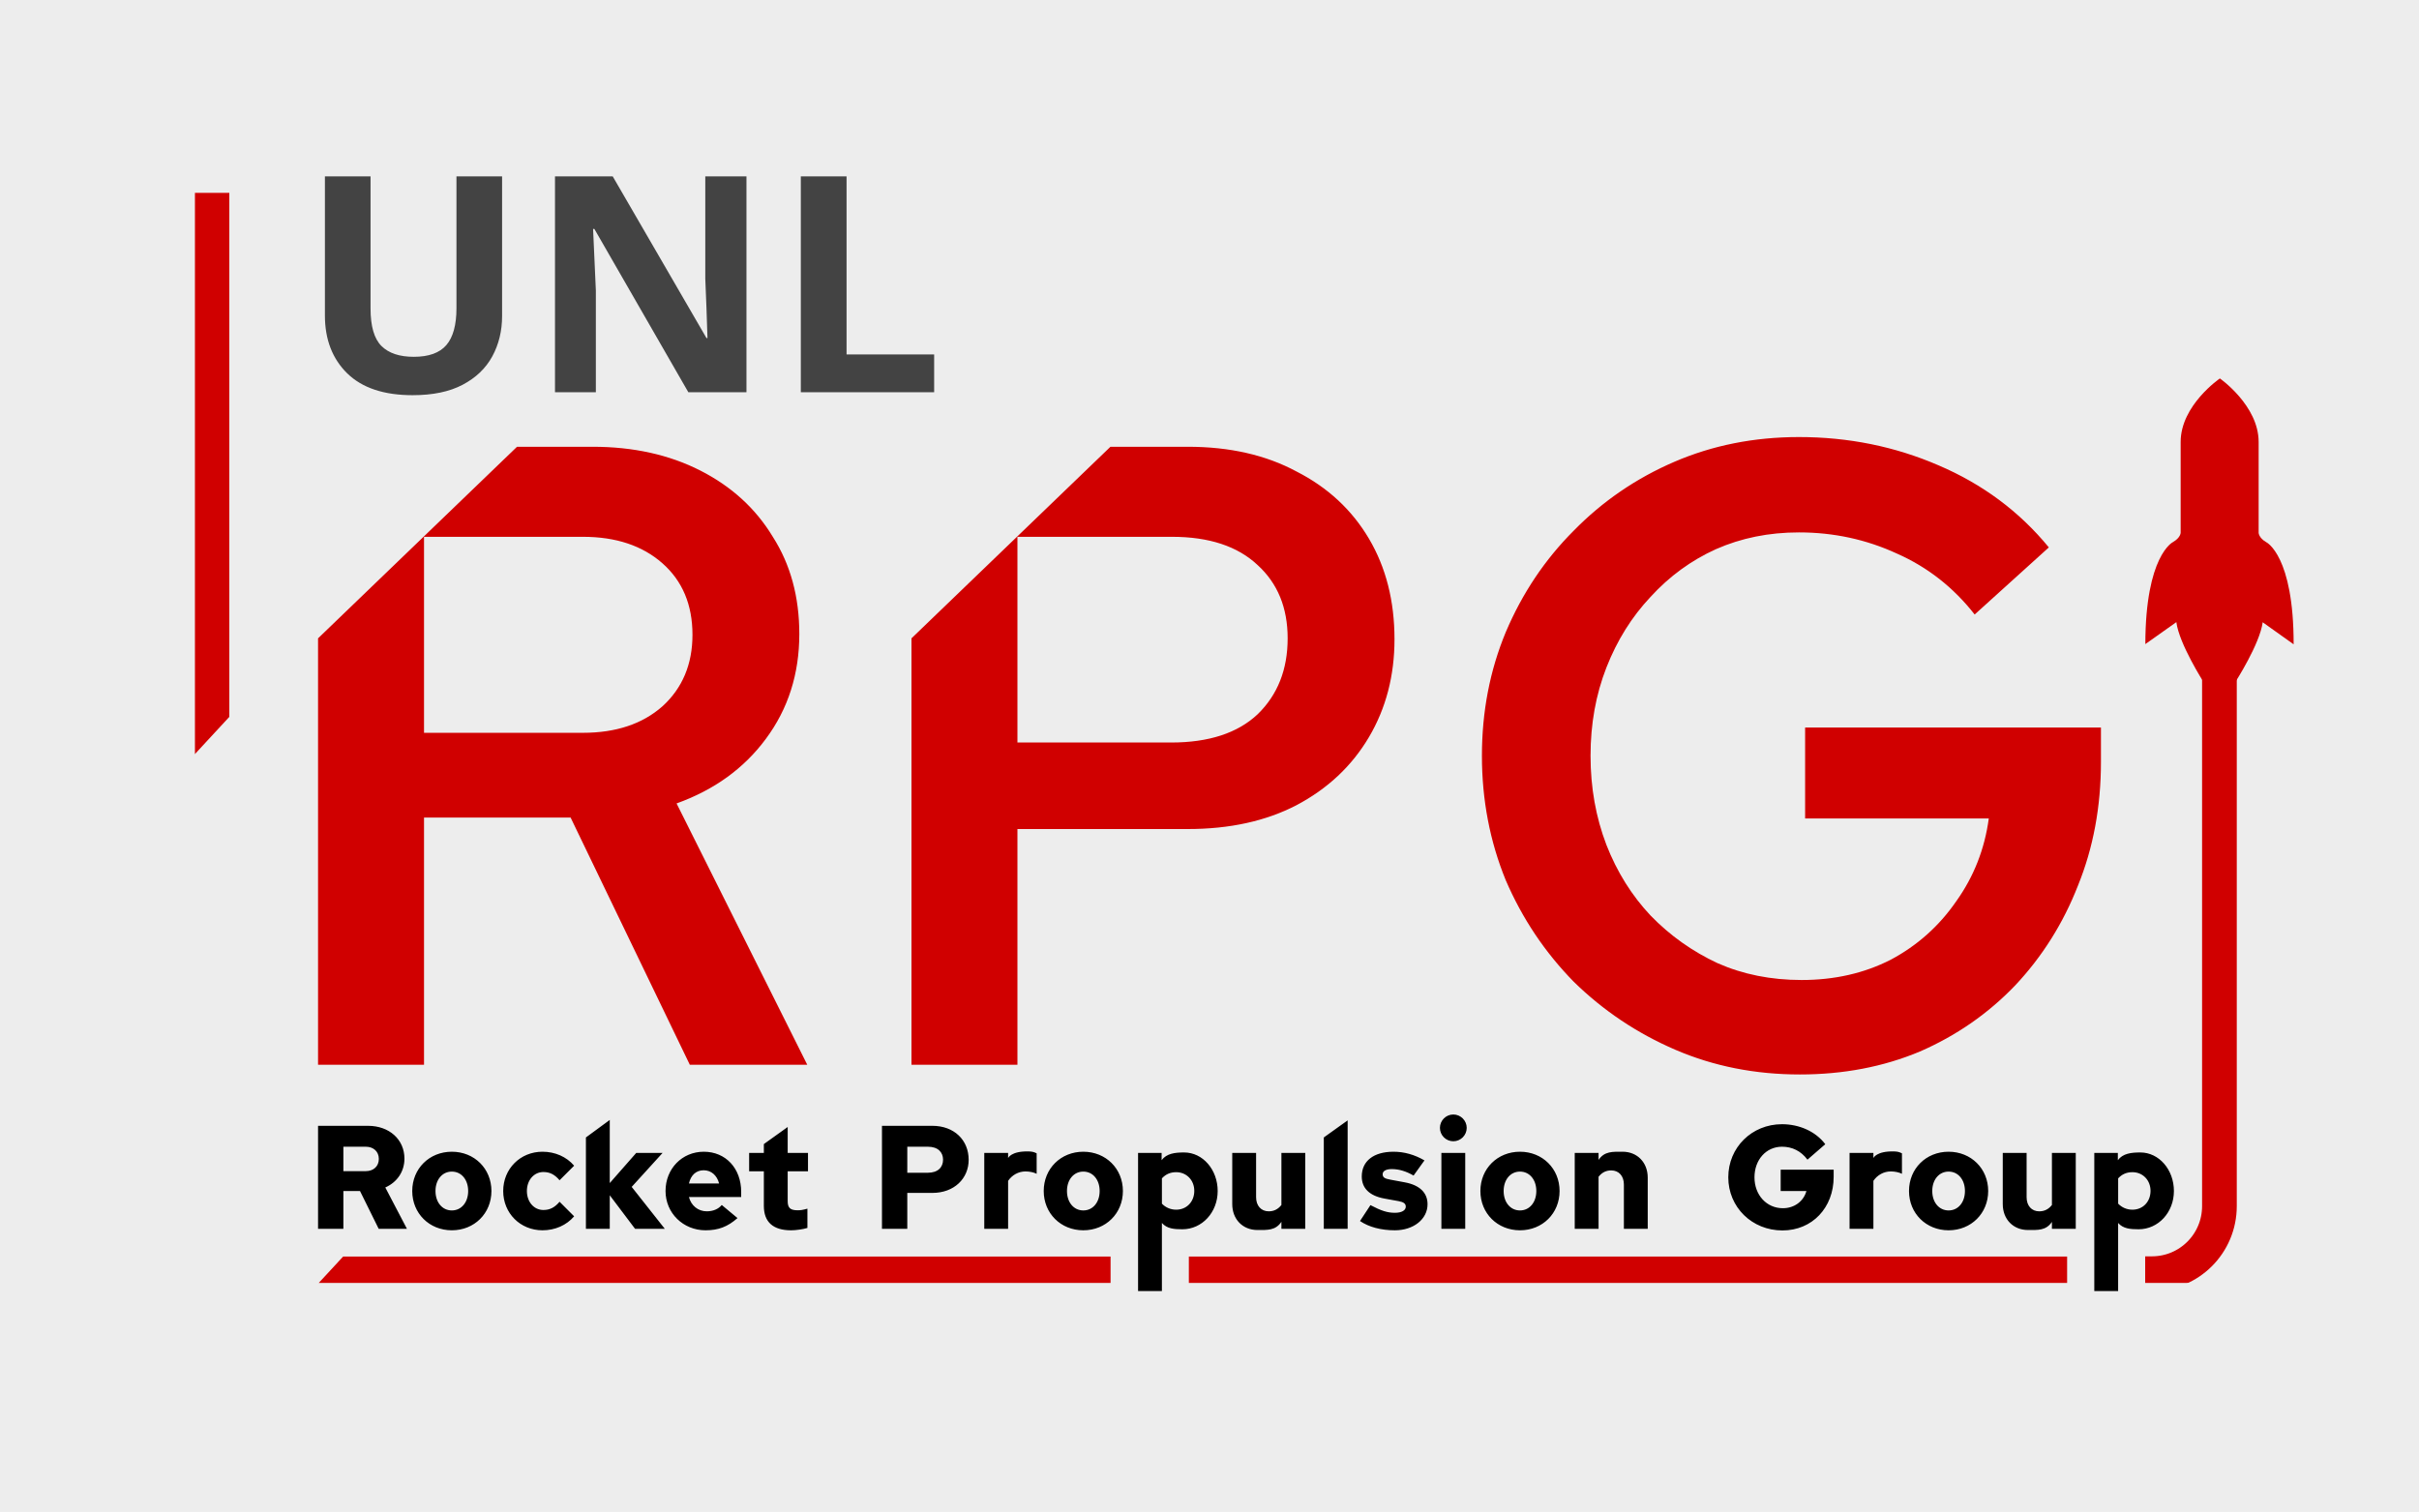
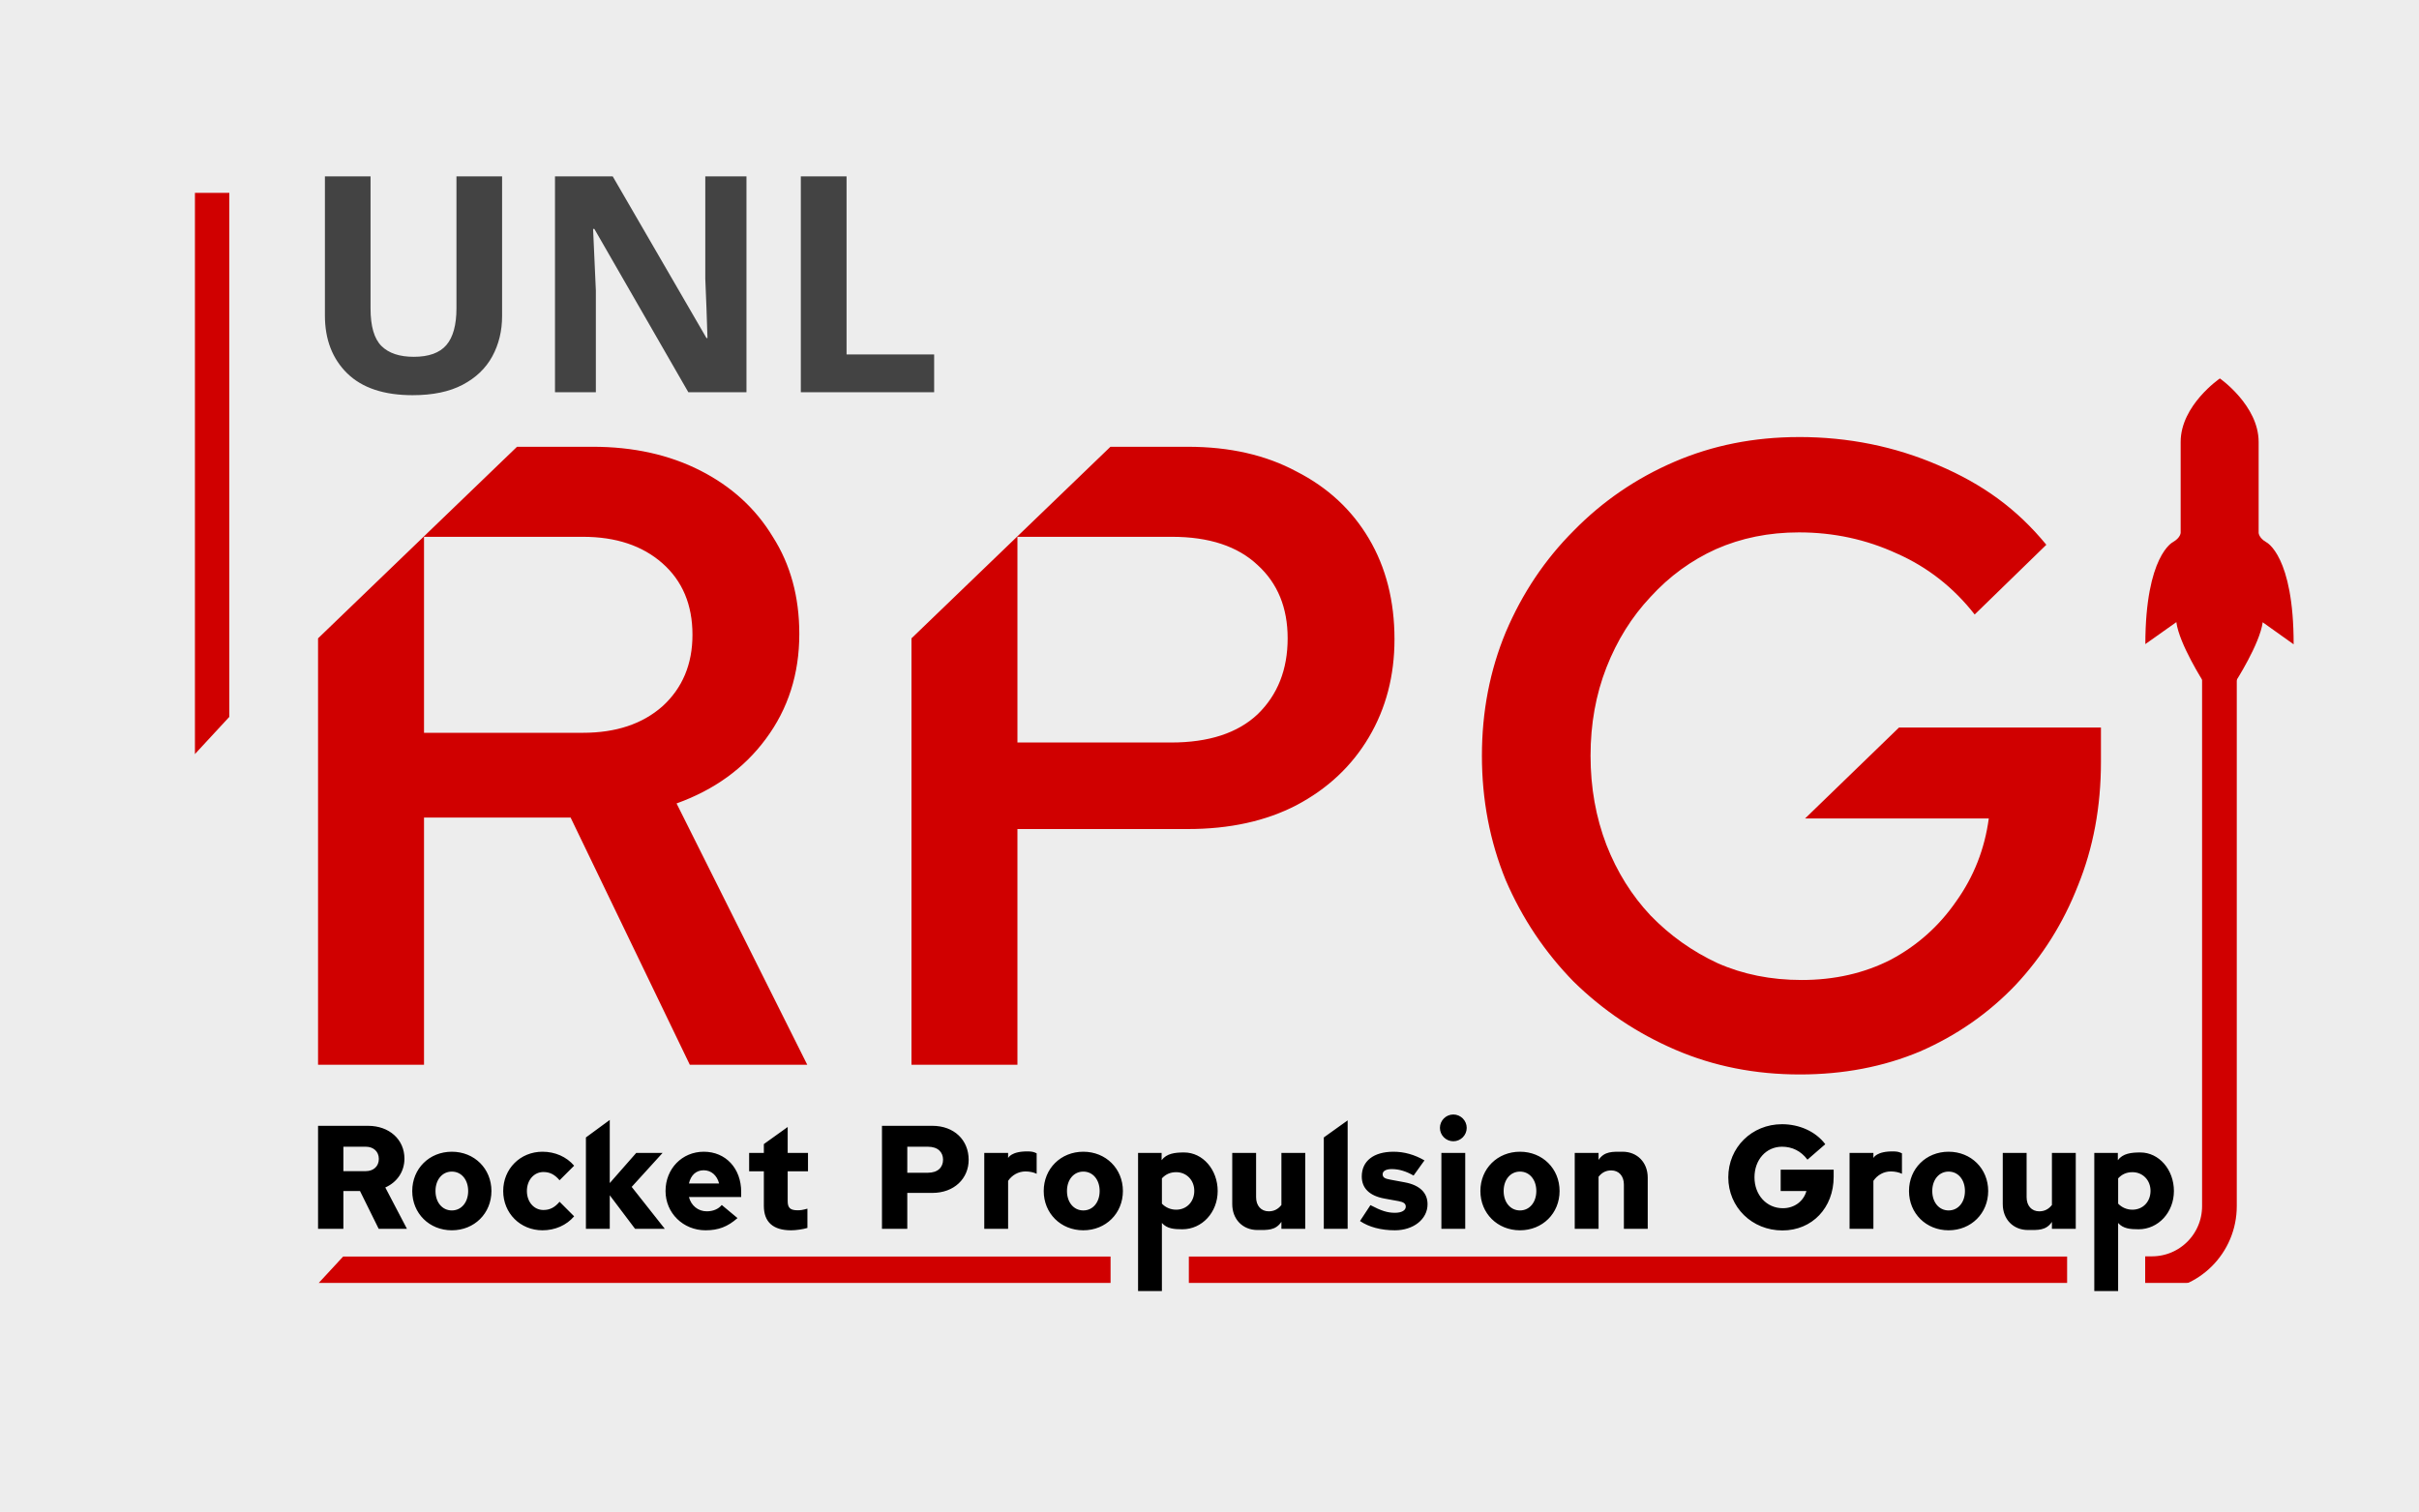
<svg xmlns="http://www.w3.org/2000/svg" width="1440" height="900" viewBox="0 0 381 238.125" version="1.1" id="svg1" xml:space="preserve">
  <defs id="defs1">
    <filter style="color-interpolation-filters:sRGB" id="filter9" x="0" y="0" width="1" height="1">
      <feColorMatrix values="1 0 0 0 0 0 1 0 0 0 0 0 1 0 0 0 0 0 5 -1 " result="colormatrix" id="feColorMatrix9" />
      <feComposite in2="colormatrix" operator="arithmetic" k2="0.617" result="composite" id="feComposite9" k1="0" k3="0" k4="0" />
    </filter>
    <filter id="mask-powermask-path-effect10_inverse" style="color-interpolation-filters:sRGB" height="100" width="100" x="-50" y="-50">
      <feColorMatrix id="mask-powermask-path-effect10_primitive1" values="1" type="saturate" result="fbSourceGraphic" />
      <feColorMatrix id="mask-powermask-path-effect10_primitive2" values="-1 0 0 0 1 0 -1 0 0 1 0 0 -1 0 1 0 0 0 1 0 " in="fbSourceGraphic" />
    </filter>
    <filter id="mask-powermask-path-effect19_inverse" style="color-interpolation-filters:sRGB" height="100" width="100" x="-50" y="-50">
      <feColorMatrix id="mask-powermask-path-effect19_primitive1" values="1" type="saturate" result="fbSourceGraphic" />
      <feColorMatrix id="mask-powermask-path-effect19_primitive2" values="-1 0 0 0 1 0 -1 0 0 1 0 0 -1 0 1 0 0 0 1 0 " in="fbSourceGraphic" />
    </filter>
    <filter id="mask-powermask-path-effect22_inverse" style="color-interpolation-filters:sRGB" height="100" width="100" x="-50" y="-50">
      <feColorMatrix id="mask-powermask-path-effect22_primitive1" values="1" type="saturate" result="fbSourceGraphic" />
      <feColorMatrix id="mask-powermask-path-effect22_primitive2" values="-1 0 0 0 1 0 -1 0 0 1 0 0 -1 0 1 0 0 0 1 0 " in="fbSourceGraphic" />
    </filter>
    <mask maskUnits="userSpaceOnUse" id="mask26">
      <g id="g29" style="fill:#ffffff;fill-opacity:1">
        <rect style="fill:#ffffff;fill-opacity:1;stroke-width:0.695;stroke-linecap:round;stroke-linejoin:bevel" id="rect26" width="9.549" height="96.699" x="409.882" y="166.517" />
        <rect style="fill:#ffffff;fill-opacity:1;stroke-width:1.268;stroke-linecap:round;stroke-linejoin:bevel" id="rect27" width="9.057" height="9.102" x="402.573" y="254.114" />
        <rect style="fill:#ffffff;fill-opacity:1;stroke-width:0.55;stroke-linecap:round;stroke-linejoin:bevel" id="rect28" width="138.329" height="5.464" x="251.948" y="257.752" />
        <path id="path28" style="fill:#ffffff;fill-opacity:1;stroke-width:0.36;stroke-linecap:round;stroke-linejoin:bevel" d="m 118.775,257.752 v 5.464 h -5.054 z m 0,0.006 v 5.452 h 120.842 v -5.452 z" />
        <path id="path29" style="fill:#ffffff;fill-opacity:1;stroke-width:0.537;stroke-linecap:round;stroke-linejoin:bevel" d="m 95.373,90.186 h 5.452 v 82.572 h -5.452 z m 1e-6,88.466 v -5.895 h 5.452 z" />
      </g>
    </mask>
  </defs>
  <g id="layer1" transform="translate(-64.70018,-59.82737)">
    <rect style="fill:#ededed;fill-opacity:1;stroke-width:0.627" id="rect6" width="381" height="238.125" x="64.7" y="59.827" />
    <path id="rect5" style="fill:none;fill-opacity:1;stroke:#d00000;stroke-width:5.464;stroke-linecap:butt;stroke-linejoin:round;stroke-dasharray:none;stroke-opacity:1" d="m 98.105,90.186 v 159.646 c 0,5.901 4.751,10.652 10.652,10.652 h 294.858 c 5.901,0 10.652,-4.751 10.652,-10.652 V 90.186" clip-path="none" mask="url(#mask26)" />
    <path id="path1-3" style="font-weight:bold;font-size:23.181px;font-family:'Red Hat Text';-inkscape-font-specification:'Red Hat Text Bold';stroke-width:0.724" d="m 251.205,241.386 c -1.437,0 -2.758,0.151 -3.547,1.218 v -1.148 h -3.709 v 21.76 h 3.755 v -10.723 c 0.788,0.904 1.924,0.994 3.222,0.994 3.106,0 5.563,-2.666 5.563,-6.027 0,-3.361 -2.342,-6.074 -5.285,-6.074 z m -1.252,3.106 c 1.623,0 2.851,1.252 2.851,2.944 0,1.715 -1.205,2.967 -2.851,2.967 -0.881,0 -1.669,-0.348 -2.248,-0.95 v -3.987 c 0.603,-0.649 1.321,-0.974 2.248,-0.974 z m 113.059,-3.269 c -2.782,-0.07 -3.245,1.041 -3.245,1.041 v -0.809 h -3.755 v 11.961 h 3.755 v -7.557 c 0.603,-0.904 1.623,-1.484 2.735,-1.484 0.649,0 1.298,0.139 1.762,0.371 v -3.223 c -0.464,-0.232 -0.718,-0.278 -1.252,-0.301 z m -69.41,-5.818 c -1.159,0 -2.109,0.95 -2.109,2.109 0,1.159 0.95,2.109 2.109,2.109 1.159,0 2.11,-0.95 2.11,-2.109 0,-1.159 -0.951,-2.109 -2.11,-2.109 z m -132.863,0.858 -3.755,2.758 v 14.396 h 3.755 v -5.285 l 3.987,5.285 h 4.683 l -5.216,-6.606 4.868,-5.355 h -4.15 l -4.172,4.752 z m 116.219,0.069 -3.755,2.689 v 14.396 h 3.755 z m 68.413,0.603 c -4.752,0 -8.461,3.662 -8.461,8.368 0,4.706 3.732,8.368 8.53,8.368 4.682,0 8.067,-3.57 8.067,-8.438 v -1.136 h -8.345 v 3.361 h 4.057 c -0.44,1.599 -1.878,2.712 -3.709,2.712 -2.573,0 -4.474,-2.086 -4.474,-4.868 0,-2.758 1.832,-4.821 4.335,-4.821 1.599,0 2.99,0.672 4.01,2.04 l 2.805,-2.434 c -1.507,-2.017 -4.103,-3.152 -6.815,-3.152 z m -230.576,0.255 v 16.226 h 3.987 v -5.957 h 2.619 l 2.944,5.957 h 4.45 l -3.408,-6.514 c 1.831,-0.811 3.014,-2.48 3.014,-4.543 0,-3.013 -2.388,-5.169 -5.726,-5.169 z m 88.819,0 v 16.226 h 3.987 v -5.656 h 3.94 c 3.454,0 5.726,-2.272 5.726,-5.216 0,-3.106 -2.272,-5.355 -5.726,-5.355 z m -14.85,0.186 -3.755,2.689 5.2e-4,1.391 h -2.318 v 2.897 h 2.318 v 5.448 c 0,2.55 1.46,3.848 4.288,3.848 0.765,0 1.878,-0.162 2.573,-0.371 v -3.037 c -0.742,0.209 -1.089,0.255 -1.53,0.255 -1.159,0 -1.577,-0.371 -1.577,-1.437 v -4.706 h 3.199 v -2.897 h -3.199 z m -69.982,3.106 h 3.523 c 1.229,0 2.063,0.765 2.063,1.924 0,1.159 -0.835,1.924 -2.063,1.924 h -3.523 z m 88.82,0 h 3.245 c 1.599,0 2.387,0.881 2.387,2.04 0,1.182 -0.788,2.063 -2.411,2.063 h -3.222 z m 19.124,0.742 c -2.782,-0.07 -3.245,1.041 -3.245,1.041 v -0.809 h -3.755 v 11.961 h 3.755 v -7.557 c 0.603,-0.904 1.623,-1.484 2.735,-1.484 0.649,0 1.298,0.139 1.762,0.371 v -3.223 c -0.464,-0.232 -0.718,-0.278 -1.252,-0.301 z m -90.86,0.046 c -3.547,0 -6.236,2.666 -6.236,6.189 0,3.523 2.689,6.189 6.236,6.189 3.547,0 6.236,-2.666 6.236,-6.189 0,-3.523 -2.689,-6.189 -6.236,-6.189 z m 14.279,0 c -3.5,0 -6.189,2.689 -6.189,6.189 0,3.5 2.689,6.189 6.189,6.189 1.97,0 3.778,-0.788 4.984,-2.202 l -2.295,-2.294 c -0.765,0.904 -1.53,1.298 -2.55,1.298 -1.484,0 -2.596,-1.275 -2.596,-2.991 0,-1.715 1.113,-2.991 2.596,-2.991 1.02,0 1.785,0.394 2.55,1.298 l 2.295,-2.294 c -1.205,-1.414 -3.013,-2.202 -4.984,-2.202 z m 25.406,0 c -3.431,0 -6.027,2.689 -6.027,6.189 0,3.477 2.782,6.189 6.305,6.189 2.017,0 3.477,-0.556 5.03,-1.924 l -2.48,-2.063 c -0.533,0.649 -1.367,0.997 -2.364,0.997 -1.368,0 -2.457,-0.904 -2.805,-2.248 h 8.229 v -0.811 c 0,-3.709 -2.434,-6.328 -5.888,-6.328 z m 59.774,0 c -3.547,0 -6.236,2.666 -6.236,6.189 0,3.523 2.689,6.189 6.236,6.189 3.547,0 6.236,-2.666 6.236,-6.189 0,-3.523 -2.689,-6.189 -6.236,-6.189 z m 48.865,0 c -3.129,0 -5.007,1.46 -5.007,3.894 0,1.854 1.206,3.037 3.524,3.477 l 2.294,0.417 c 0.765,0.139 1.113,0.394 1.113,0.858 0,0.603 -0.649,0.974 -1.716,0.974 -1.159,0 -2.132,-0.302 -3.848,-1.206 l -1.646,2.504 c 1.391,0.95 3.315,1.46 5.494,1.46 2.944,0 5.146,-1.762 5.146,-4.103 0,-1.808 -1.228,-3.014 -3.593,-3.454 l -2.249,-0.417 c -0.927,-0.162 -1.228,-0.371 -1.228,-0.858 0,-0.51 0.533,-0.811 1.437,-0.811 1.113,0 2.225,0.325 3.431,1.02 l 1.715,-2.387 c -1.553,-0.904 -3.199,-1.368 -4.868,-1.368 z m 19.912,0 c -3.547,0 -6.236,2.666 -6.236,6.189 0,3.523 2.689,6.189 6.236,6.189 3.547,0 6.236,-2.666 6.236,-6.189 0,-3.523 -2.689,-6.189 -6.236,-6.189 z m 16.157,0 c -1.553,0 -2.851,-0.1 -3.779,1.291 v -1.105 h -3.755 v 11.961 h 3.755 v -8.206 c 0.533,-0.672 1.182,-0.997 1.993,-0.997 1.205,0 1.994,0.881 1.994,2.225 v 6.977 h 3.755 v -8.067 c 0,-2.388 -1.646,-4.08 -3.964,-4.08 z m 51.351,0 c -3.547,0 -6.236,2.666 -6.236,6.189 0,3.523 2.689,6.189 6.236,6.189 3.547,0 6.236,-2.666 6.236,-6.189 0,-3.523 -2.689,-6.189 -6.236,-6.189 z m 30.204,0.116 c -1.437,0 -2.758,0.151 -3.547,1.218 v -1.148 h -3.709 v 21.76 h 3.755 v -10.723 c 0.788,0.904 1.924,0.994 3.222,0.994 3.106,0 5.563,-2.666 5.563,-6.027 0,-3.361 -2.342,-6.074 -5.285,-6.074 z m -143.031,0.07 v 8.067 c 0,2.388 1.646,4.08 3.964,4.08 1.553,0 2.851,0.1 3.779,-1.291 v 1.105 h 3.755 v -11.961 h -3.755 v 8.206 c -0.533,0.672 -1.182,0.997 -1.994,0.997 -1.205,0 -1.993,-0.881 -1.993,-2.225 v -6.977 z m 32.94,0 v 11.961 h 3.755 v -11.961 z m 88.418,0 v 8.067 c 0,2.388 1.646,4.08 3.964,4.08 1.553,0 2.851,0.112 3.779,-1.278 v 1.093 h 3.755 v -11.961 h -3.755 v 8.206 c -0.533,0.672 -1.182,0.997 -1.994,0.997 -1.205,0 -1.993,-0.881 -1.993,-2.225 v -6.977 z m -204.614,2.735 c 1.205,0 2.109,0.811 2.434,2.086 h -4.752 c 0.301,-1.321 1.136,-2.086 2.318,-2.086 z m -39.662,0.209 c 1.507,0 2.573,1.275 2.573,3.06 0,1.785 -1.066,3.06 -2.573,3.06 -1.507,0 -2.573,-1.275 -2.573,-3.06 0,-1.785 1.066,-3.06 2.573,-3.06 z m 99.46,0 c 1.507,0 2.573,1.275 2.573,3.06 0,1.785 -1.066,3.06 -2.573,3.06 -1.507,0 -2.573,-1.275 -2.573,-3.06 0,-1.785 1.066,-3.06 2.573,-3.06 z m 68.777,0 c 1.507,0 2.573,1.275 2.573,3.06 0,1.785 -1.066,3.06 -2.573,3.06 -1.507,0 -2.573,-1.275 -2.573,-3.06 0,-1.785 1.066,-3.06 2.573,-3.06 z m 67.509,0 c 1.507,0 2.573,1.275 2.573,3.06 0,1.785 -1.066,3.06 -2.573,3.06 -1.507,0 -2.573,-1.275 -2.573,-3.06 0,-1.785 1.066,-3.06 2.573,-3.06 z m 28.953,0.092 c 1.623,0 2.851,1.252 2.851,2.944 0,1.715 -1.205,2.967 -2.851,2.967 -0.881,0 -1.669,-0.348 -2.248,-0.95 v -3.987 c 0.603,-0.649 1.321,-0.974 2.248,-0.974 z" />
-     <path id="text35" clip-path="none" mask="none" style="font-weight:600;font-size:139.084px;font-family:'Red Hat Text';-inkscape-font-specification:'Red Hat Text Semi-Bold';letter-spacing:0px;word-spacing:0px;fill:#d00000;stroke-width:2.218;stroke-linecap:round;stroke-linejoin:bevel" d="M 348.038 128.681 C 340.992 128.681 334.455 129.979 328.428 132.575 C 322.401 135.171 317.116 138.788 312.572 143.424 C 308.029 147.967 304.459 153.298 301.862 159.418 C 299.359 165.445 298.108 171.936 298.108 178.89 C 298.108 185.844 299.359 192.381 301.862 198.501 C 304.459 204.528 308.029 209.859 312.572 214.495 C 317.209 219.039 322.54 222.609 328.567 225.205 C 334.594 227.801 341.131 229.099 348.177 229.099 C 355.039 229.099 361.344 227.894 367.093 225.483 C 372.842 222.979 377.849 219.503 382.114 215.052 C 386.38 210.509 389.671 205.269 391.989 199.335 C 394.4 193.401 395.605 186.91 395.605 179.863 L 395.605 174.439 L 349.012 174.439 L 349.012 188.765 L 377.942 188.765 C 377.292 193.586 375.577 197.945 372.796 201.839 C 370.107 205.733 366.676 208.793 362.503 211.018 C 358.331 213.151 353.648 214.217 348.456 214.217 C 343.634 214.217 339.23 213.336 335.243 211.575 C 331.256 209.72 327.732 207.217 324.672 204.064 C 321.705 200.911 319.387 197.203 317.718 192.938 C 316.049 188.58 315.215 183.897 315.215 178.89 C 315.215 173.883 316.049 169.247 317.718 164.982 C 319.387 160.716 321.705 157.007 324.672 153.855 C 327.64 150.609 331.07 148.106 334.965 146.345 C 338.952 144.583 343.31 143.702 348.038 143.702 C 353.509 143.702 358.655 144.814 363.477 147.04 C 368.298 149.172 372.378 152.371 375.716 156.636 L 387.399 146.066 C 382.763 140.41 376.968 136.099 370.014 133.131 C 363.152 130.164 355.827 128.681 348.038 128.681 z M 146.134 130.211 L 114.794 160.392 L 114.794 227.57 L 131.485 227.57 L 131.485 188.626 L 154.573 188.626 L 173.349 227.57 L 191.847 227.57 L 171.263 186.401 C 177.197 184.268 181.879 180.883 185.31 176.247 C 188.833 171.518 190.595 166.001 190.595 159.696 C 190.595 153.855 189.204 148.755 186.422 144.397 C 183.734 139.947 179.932 136.47 175.018 133.966 C 170.104 131.462 164.447 130.211 158.05 130.211 L 146.134 130.211 z M 239.599 130.211 L 208.259 160.392 L 208.259 227.57 L 224.949 227.57 L 224.949 190.434 L 251.792 190.434 C 258.375 190.434 264.078 189.182 268.9 186.679 C 273.814 184.082 277.616 180.513 280.305 175.969 C 282.994 171.426 284.338 166.28 284.338 160.531 C 284.338 154.504 282.994 149.219 280.305 144.675 C 277.616 140.132 273.814 136.609 268.9 134.105 C 264.078 131.509 258.375 130.211 251.792 130.211 L 239.599 130.211 z M 131.485 144.397 L 156.52 144.397 C 161.712 144.397 165.884 145.788 169.037 148.57 C 172.19 151.351 173.766 155.106 173.766 159.835 C 173.766 164.471 172.19 168.227 169.037 171.101 C 165.884 173.883 161.712 175.274 156.52 175.274 L 131.485 175.274 L 131.485 144.397 z M 224.949 144.397 L 249.289 144.397 C 255.13 144.397 259.628 145.881 262.78 148.848 C 265.933 151.722 267.509 155.57 267.509 160.392 C 267.509 165.306 265.933 169.293 262.78 172.353 C 259.628 175.32 255.084 176.804 249.15 176.804 L 224.949 176.804 L 224.949 144.397 z " />
+     <path id="text35" clip-path="none" mask="none" style="font-weight:600;font-size:139.084px;font-family:'Red Hat Text';-inkscape-font-specification:'Red Hat Text Semi-Bold';letter-spacing:0px;word-spacing:0px;fill:#d00000;stroke-width:2.218;stroke-linecap:round;stroke-linejoin:bevel" d="m 348.038,128.681 c -7.047,0 -13.584,1.298 -19.611,3.894 -6.027,2.596 -11.312,6.213 -15.855,10.849 -4.543,4.543 -8.114,9.875 -10.71,15.994 -2.504,6.027 -3.755,12.517 -3.755,19.472 0,6.954 1.251,13.492 3.755,19.611 2.596,6.027 6.167,11.358 10.71,15.994 4.636,4.543 9.967,8.113 15.994,10.709 6.027,2.596 12.564,3.894 19.611,3.894 6.861,0 13.167,-1.206 18.916,-3.616 5.749,-2.504 10.756,-5.98 15.021,-10.431 4.265,-4.543 7.557,-9.783 9.875,-15.717 2.411,-5.934 3.616,-12.425 3.616,-19.472 v -5.424 h -31.801 l -14.792,14.325 h 28.93 c -0.649,4.822 -2.364,9.18 -5.146,13.074 -2.689,3.894 -6.12,6.954 -10.292,9.179 -4.173,2.133 -8.855,3.199 -14.047,3.199 -4.822,0 -9.226,-0.881 -13.213,-2.643 -3.987,-1.854 -7.511,-4.358 -10.57,-7.511 -2.967,-3.153 -5.285,-6.861 -6.954,-11.126 -1.669,-4.358 -2.504,-9.041 -2.504,-14.048 0,-5.007 0.835,-9.643 2.504,-13.908 1.669,-4.265 3.987,-7.974 6.954,-11.127 2.967,-3.245 6.398,-5.748 10.292,-7.51 3.987,-1.762 8.345,-2.643 13.074,-2.643 5.471,0 10.617,1.112 15.438,3.338 4.822,2.133 8.902,5.332 12.24,9.597 l 11.286,-10.983 c -4.636,-5.656 -10.034,-9.555 -16.989,-12.522 -6.861,-2.967 -14.187,-4.451 -21.975,-4.451 z m -201.904,1.53 -31.34,30.182 v 67.177 h 16.69 v -38.944 h 23.088 l 18.776,38.944 h 18.498 l -20.584,-41.169 c 5.934,-2.133 10.616,-5.517 14.047,-10.153 3.523,-4.729 5.285,-10.246 5.285,-16.551 0,-5.842 -1.391,-10.941 -4.173,-15.299 -2.689,-4.451 -6.49,-7.928 -11.404,-10.431 -4.914,-2.504 -10.571,-3.755 -16.968,-3.755 z m 93.465,0 -31.34,30.182 v 67.177 h 16.69 v -37.136 h 26.843 c 6.583,0 12.286,-1.252 17.107,-3.755 4.914,-2.596 8.716,-6.166 11.405,-10.709 2.689,-4.543 4.033,-9.69 4.033,-15.438 0,-6.027 -1.344,-11.312 -4.033,-15.855 -2.689,-4.543 -6.491,-8.067 -11.405,-10.57 -4.822,-2.596 -10.524,-3.894 -17.107,-3.894 z M 131.485,144.397 h 25.035 c 5.192,0 9.364,1.391 12.517,4.172 3.153,2.782 4.729,6.537 4.729,11.265 0,4.636 -1.576,8.392 -4.729,11.266 -3.153,2.782 -7.325,4.172 -12.517,4.172 h -25.035 z m 93.465,0 h 24.34 c 5.842,0 10.339,1.483 13.491,4.45 3.153,2.874 4.729,6.722 4.729,11.544 0,4.914 -1.576,8.901 -4.729,11.961 -3.153,2.967 -7.696,4.451 -13.63,4.451 h -24.201 z" />
    <text xml:space="preserve" style="font-style:normal;font-variant:normal;font-weight:bold;font-stretch:normal;font-size:47.625px;font-family:'Red Hat Text';-inkscape-font-specification:'Red Hat Text Bold';fill:#434343;fill-opacity:1;stroke-width:0.724" x="111.828" y="121.618" id="text7">
      <tspan id="tspan7" style="font-style:normal;font-variant:normal;font-weight:bold;font-stretch:normal;font-size:47.625px;font-family:'Work Sans';-inkscape-font-specification:'Work Sans Bold';fill:#434343;fill-opacity:1;stroke-width:0.724" x="111.828" y="121.618">UNL</tspan>
    </text>
    <path id="rect12-6-1" style="display:inline;fill:#d00000;fill-opacity:1;stroke-width:6.391;stroke-linejoin:round" d="m 414.338,119.449 c 0,0 -6.178,4.217 -6.178,10.002 l -1e-5,14.304 c 0,0 -0.004,0.777 -1.223,1.481 0,0 -4.319,2.094 -4.339,16.062 l 4.884,-3.458 c 0.45,3.457 4.314,9.485 4.314,9.485 l 4.943,0.007 c 0,0 3.882,-6.016 4.343,-9.472 l 4.873,3.473 c 0.021,-13.967 -4.292,-16.075 -4.292,-16.075 -1.22,-0.704 -1.22,-1.503 -1.22,-1.503 l 10e-6,-14.304 c -10e-6,-5.754 -6.104,-10.002 -6.104,-10.002 z" />
  </g>
</svg>
